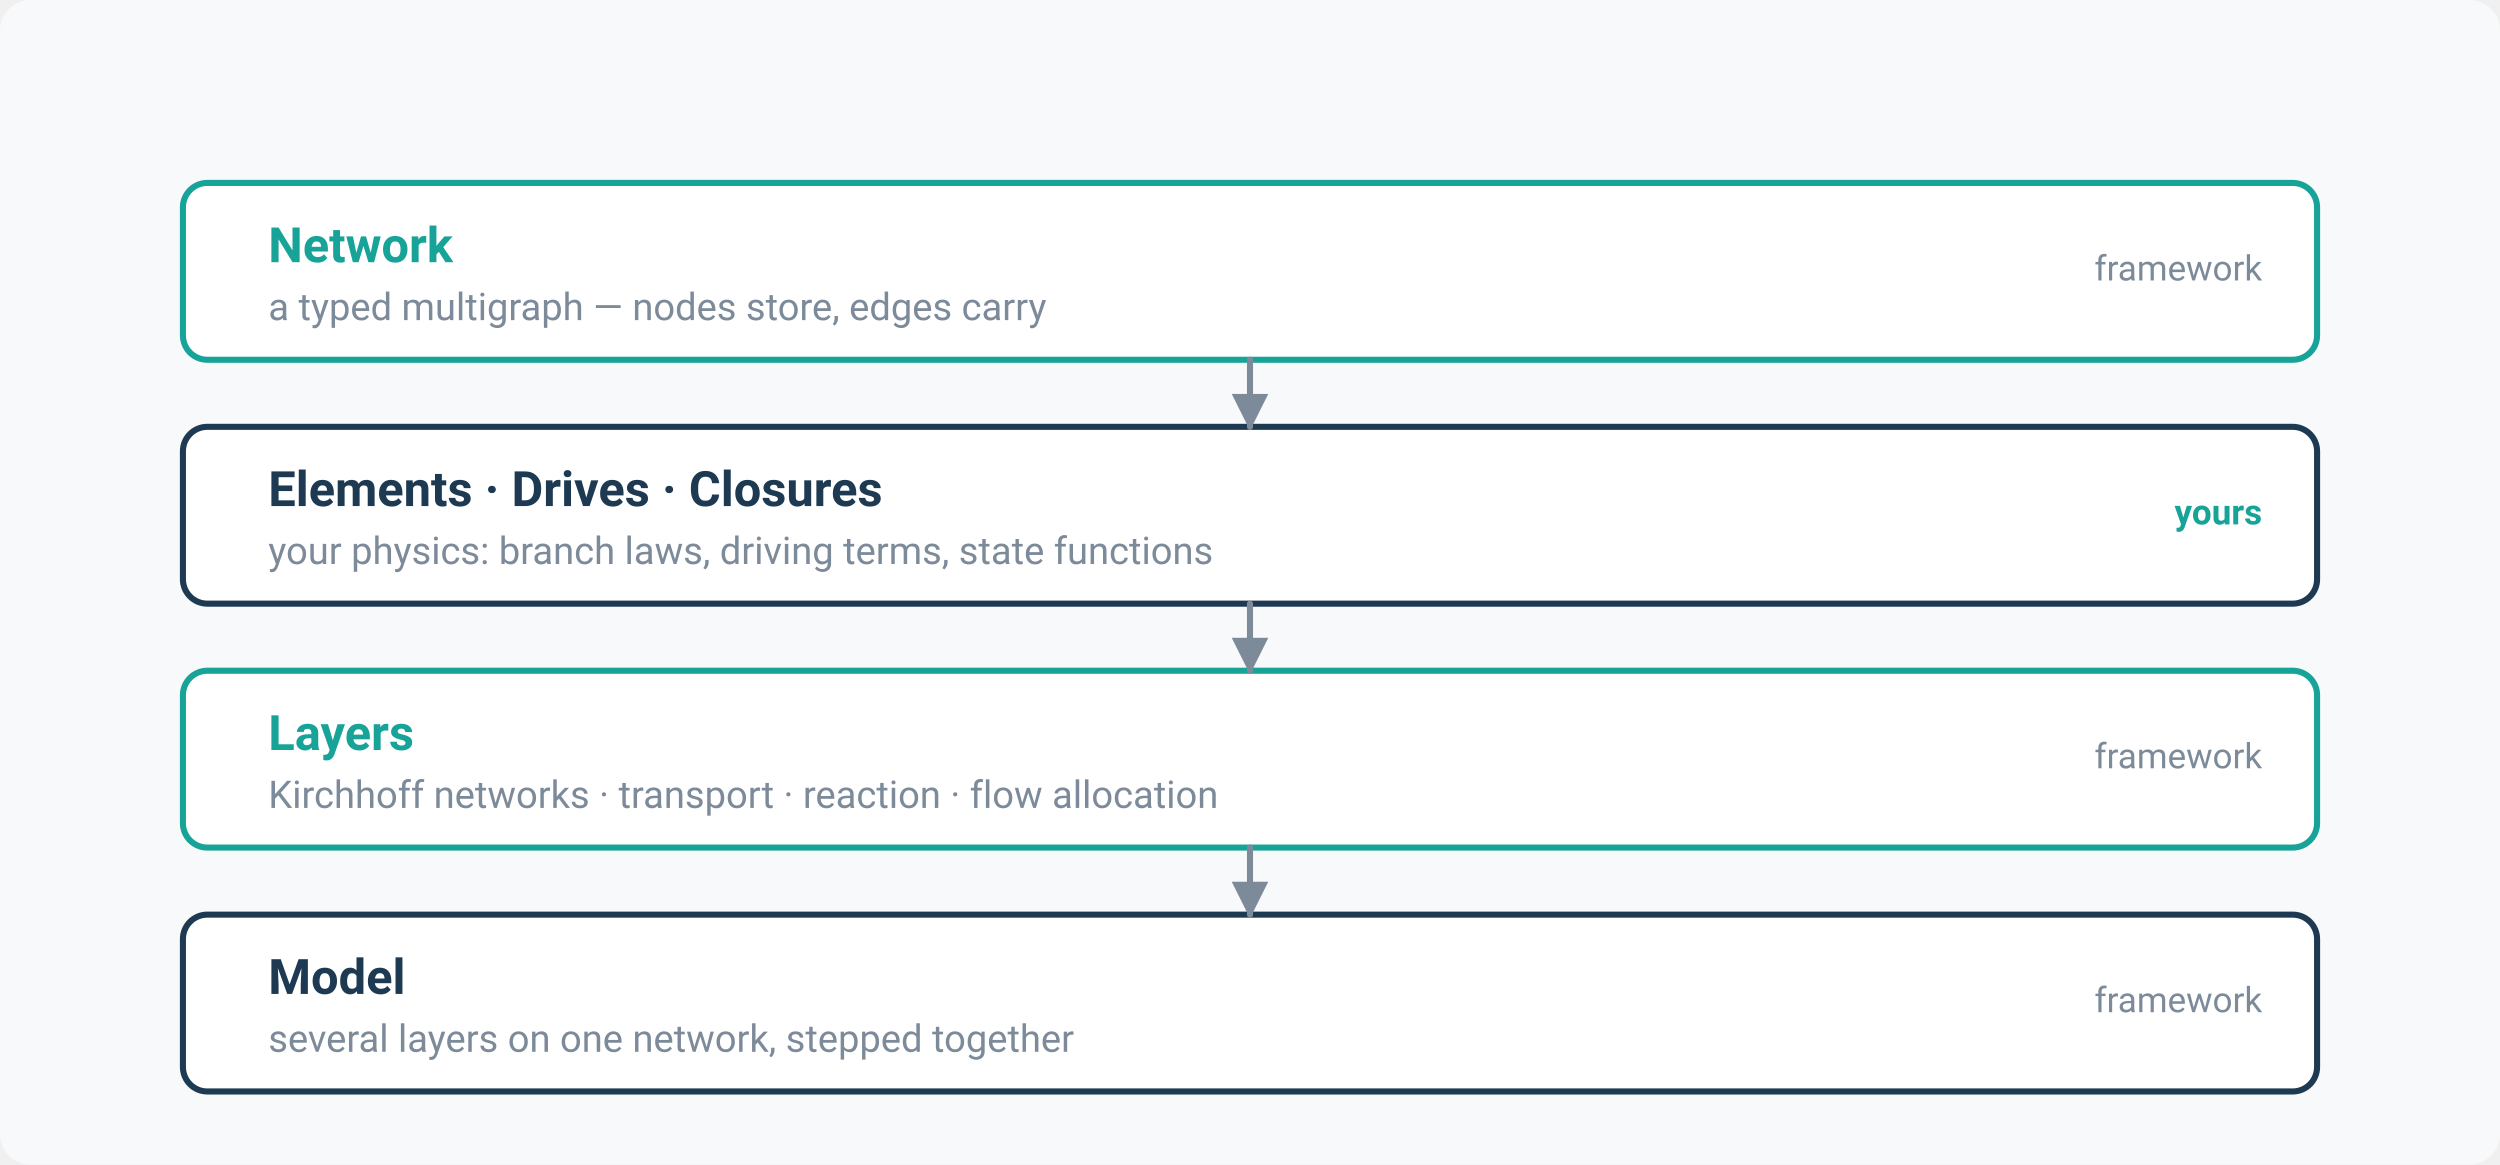
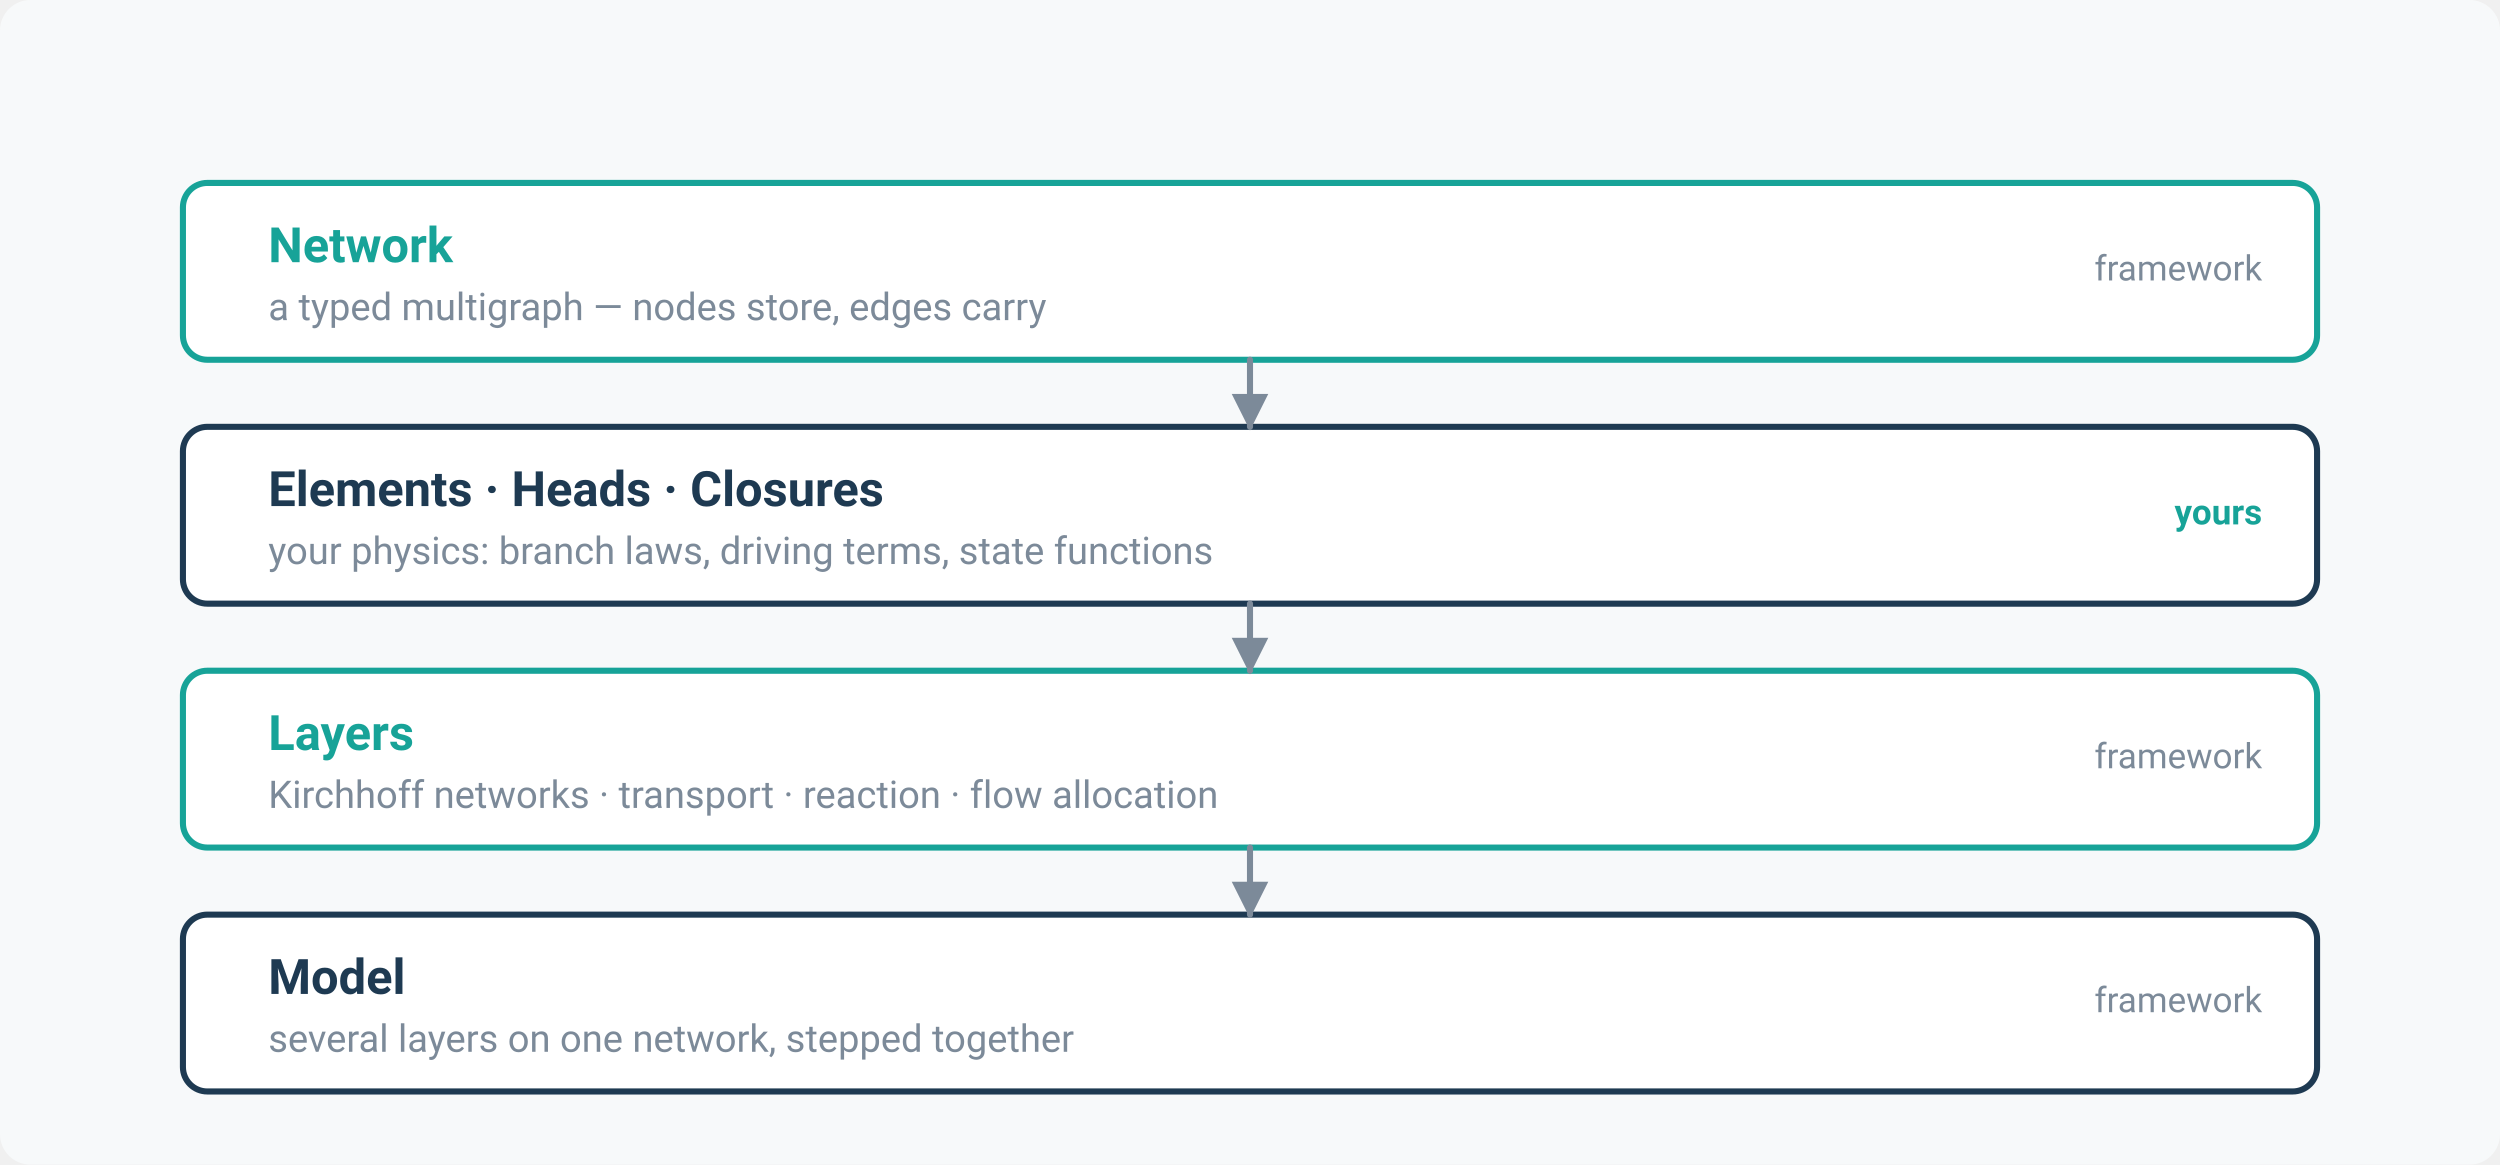
<svg xmlns="http://www.w3.org/2000/svg" viewBox="0 0 820 382" width="820" height="382" role="img" aria-labelledby="t d" font-family="system-ui, -apple-system, 'Segoe UI', Roboto, sans-serif">
  <rect width="820" height="382" rx="10" fill="#F7F9FA" />
  <defs>
    <marker id="ar" viewBox="0 0 10 10" refX="9" refY="5" markerWidth="6" markerHeight="6" orient="auto-start-reverse">
      <path d="M 0 0 L 10 5 L 0 10 z" fill="#17A398" />
    </marker>
    <marker id="arn" viewBox="0 0 10 10" refX="9" refY="5" markerWidth="6" markerHeight="6" orient="auto-start-reverse">
      <path d="M 0 0 L 10 5 L 0 10 z" fill="#1E3A52" />
    </marker>
    <marker id="arm" viewBox="0 0 10 10" refX="9" refY="5" markerWidth="6" markerHeight="6" orient="auto-start-reverse">
      <path d="M 0 0 L 10 5 L 0 10 z" fill="#7C8A99" />
    </marker>
    <marker id="arw" viewBox="0 0 10 10" refX="9" refY="5" markerWidth="6" markerHeight="6" orient="auto-start-reverse">
      <path d="M 0 0 L 10 5 L 0 10 z" fill="#C2703D" />
    </marker>
  </defs>
  <rect x="60" y="60" width="700" height="58" rx="8" fill="#FFFFFF" stroke="#17A398" stroke-width="2" />
  <text x="88" y="86" font-size="16" fill="#17A398" text-anchor="start" font-weight="600" font-family="system-ui, -apple-system, 'Segoe UI', Roboto, sans-serif">Network</text>
  <text x="88" y="105" font-size="12.5" fill="#7C8A99" text-anchor="start" font-weight="400" font-family="system-ui, -apple-system, 'Segoe UI', Roboto, sans-serif">a typed multigraph — nodes store, edges carry</text>
  <rect x="60" y="140" width="700" height="58" rx="8" fill="#FFFFFF" stroke="#1E3A52" stroke-width="2" />
-   <text x="88" y="166" font-size="16" fill="#1E3A52" text-anchor="start" font-weight="600" font-family="system-ui, -apple-system, 'Segoe UI', Roboto, sans-serif">Elements · Drives · Closures</text>
+   <text x="88" y="166" font-size="16" fill="#1E3A52" text-anchor="start" font-weight="600" font-family="system-ui, -apple-system, 'Segoe UI', Roboto, sans-serif">Elements · Heads · Closures</text>
  <text x="88" y="185" font-size="12.5" fill="#7C8A99" text-anchor="start" font-weight="400" font-family="system-ui, -apple-system, 'Segoe UI', Roboto, sans-serif">your physics: branch laws, driving terms, state functions</text>
  <rect x="60" y="220" width="700" height="58" rx="8" fill="#FFFFFF" stroke="#17A398" stroke-width="2" />
  <text x="88" y="246" font-size="16" fill="#17A398" text-anchor="start" font-weight="600" font-family="system-ui, -apple-system, 'Segoe UI', Roboto, sans-serif">Layers</text>
  <text x="88" y="265" font-size="12.5" fill="#7C8A99" text-anchor="start" font-weight="400" font-family="system-ui, -apple-system, 'Segoe UI', Roboto, sans-serif">Kirchhoff networks · transport · reaction · flow allocation</text>
  <rect x="60" y="300" width="700" height="58" rx="8" fill="#FFFFFF" stroke="#1E3A52" stroke-width="2" />
  <text x="88" y="326" font-size="16" fill="#1E3A52" text-anchor="start" font-weight="600" font-family="system-ui, -apple-system, 'Segoe UI', Roboto, sans-serif">Model</text>
  <text x="88" y="345" font-size="12.5" fill="#7C8A99" text-anchor="start" font-weight="400" font-family="system-ui, -apple-system, 'Segoe UI', Roboto, sans-serif">several layers on one network, stepped together</text>
  <line x1="410" y1="118" x2="410" y2="140" stroke="#7C8A99" stroke-width="2" stroke-linecap="round" marker-end="url(#arm)" />
  <line x1="410" y1="198" x2="410" y2="220" stroke="#7C8A99" stroke-width="2" stroke-linecap="round" marker-end="url(#arm)" />
  <line x1="410" y1="278" x2="410" y2="300" stroke="#7C8A99" stroke-width="2" stroke-linecap="round" marker-end="url(#arm)" />
  <text x="742" y="92" font-size="11.5" fill="#7C8A99" text-anchor="end" font-weight="400" font-family="system-ui, -apple-system, 'Segoe UI', Roboto, sans-serif">framework</text>
  <text x="742" y="172" font-size="11.5" fill="#17A398" text-anchor="end" font-weight="600" font-family="system-ui, -apple-system, 'Segoe UI', Roboto, sans-serif">yours</text>
  <text x="742" y="252" font-size="11.5" fill="#7C8A99" text-anchor="end" font-weight="400" font-family="system-ui, -apple-system, 'Segoe UI', Roboto, sans-serif">framework</text>
  <text x="742" y="332" font-size="11.5" fill="#7C8A99" text-anchor="end" font-weight="400" font-family="system-ui, -apple-system, 'Segoe UI', Roboto, sans-serif">framework</text>
</svg>
